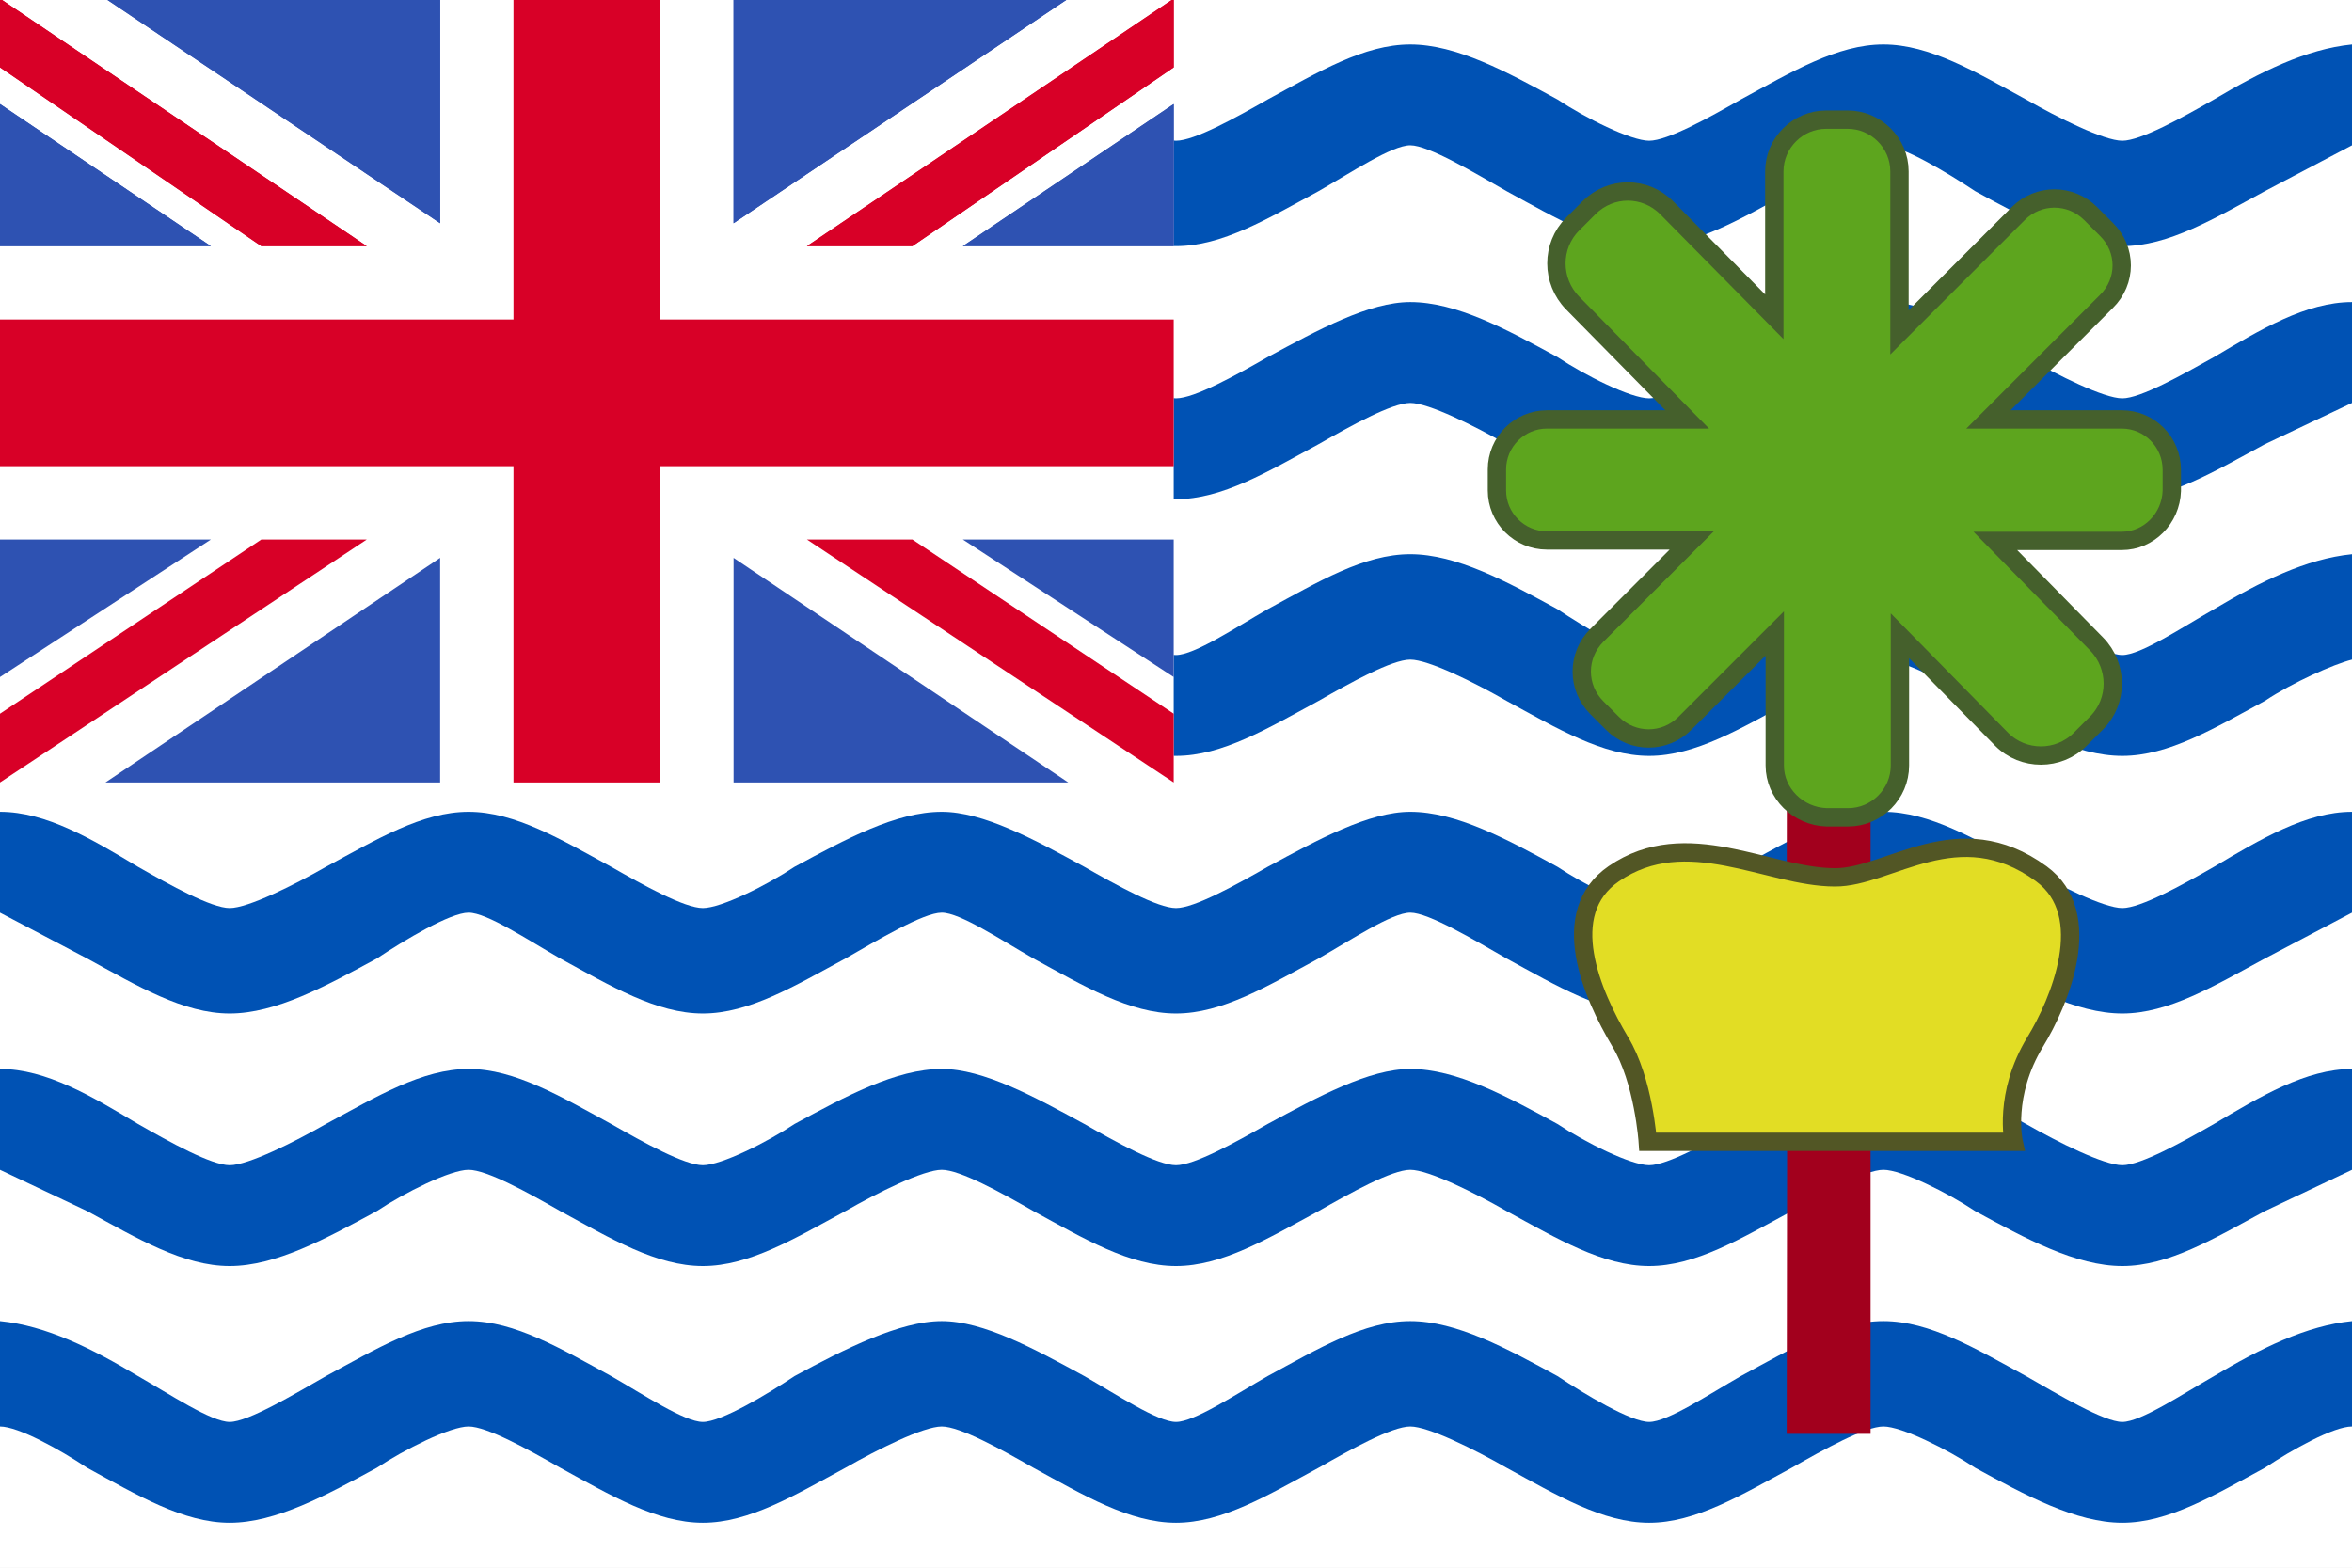
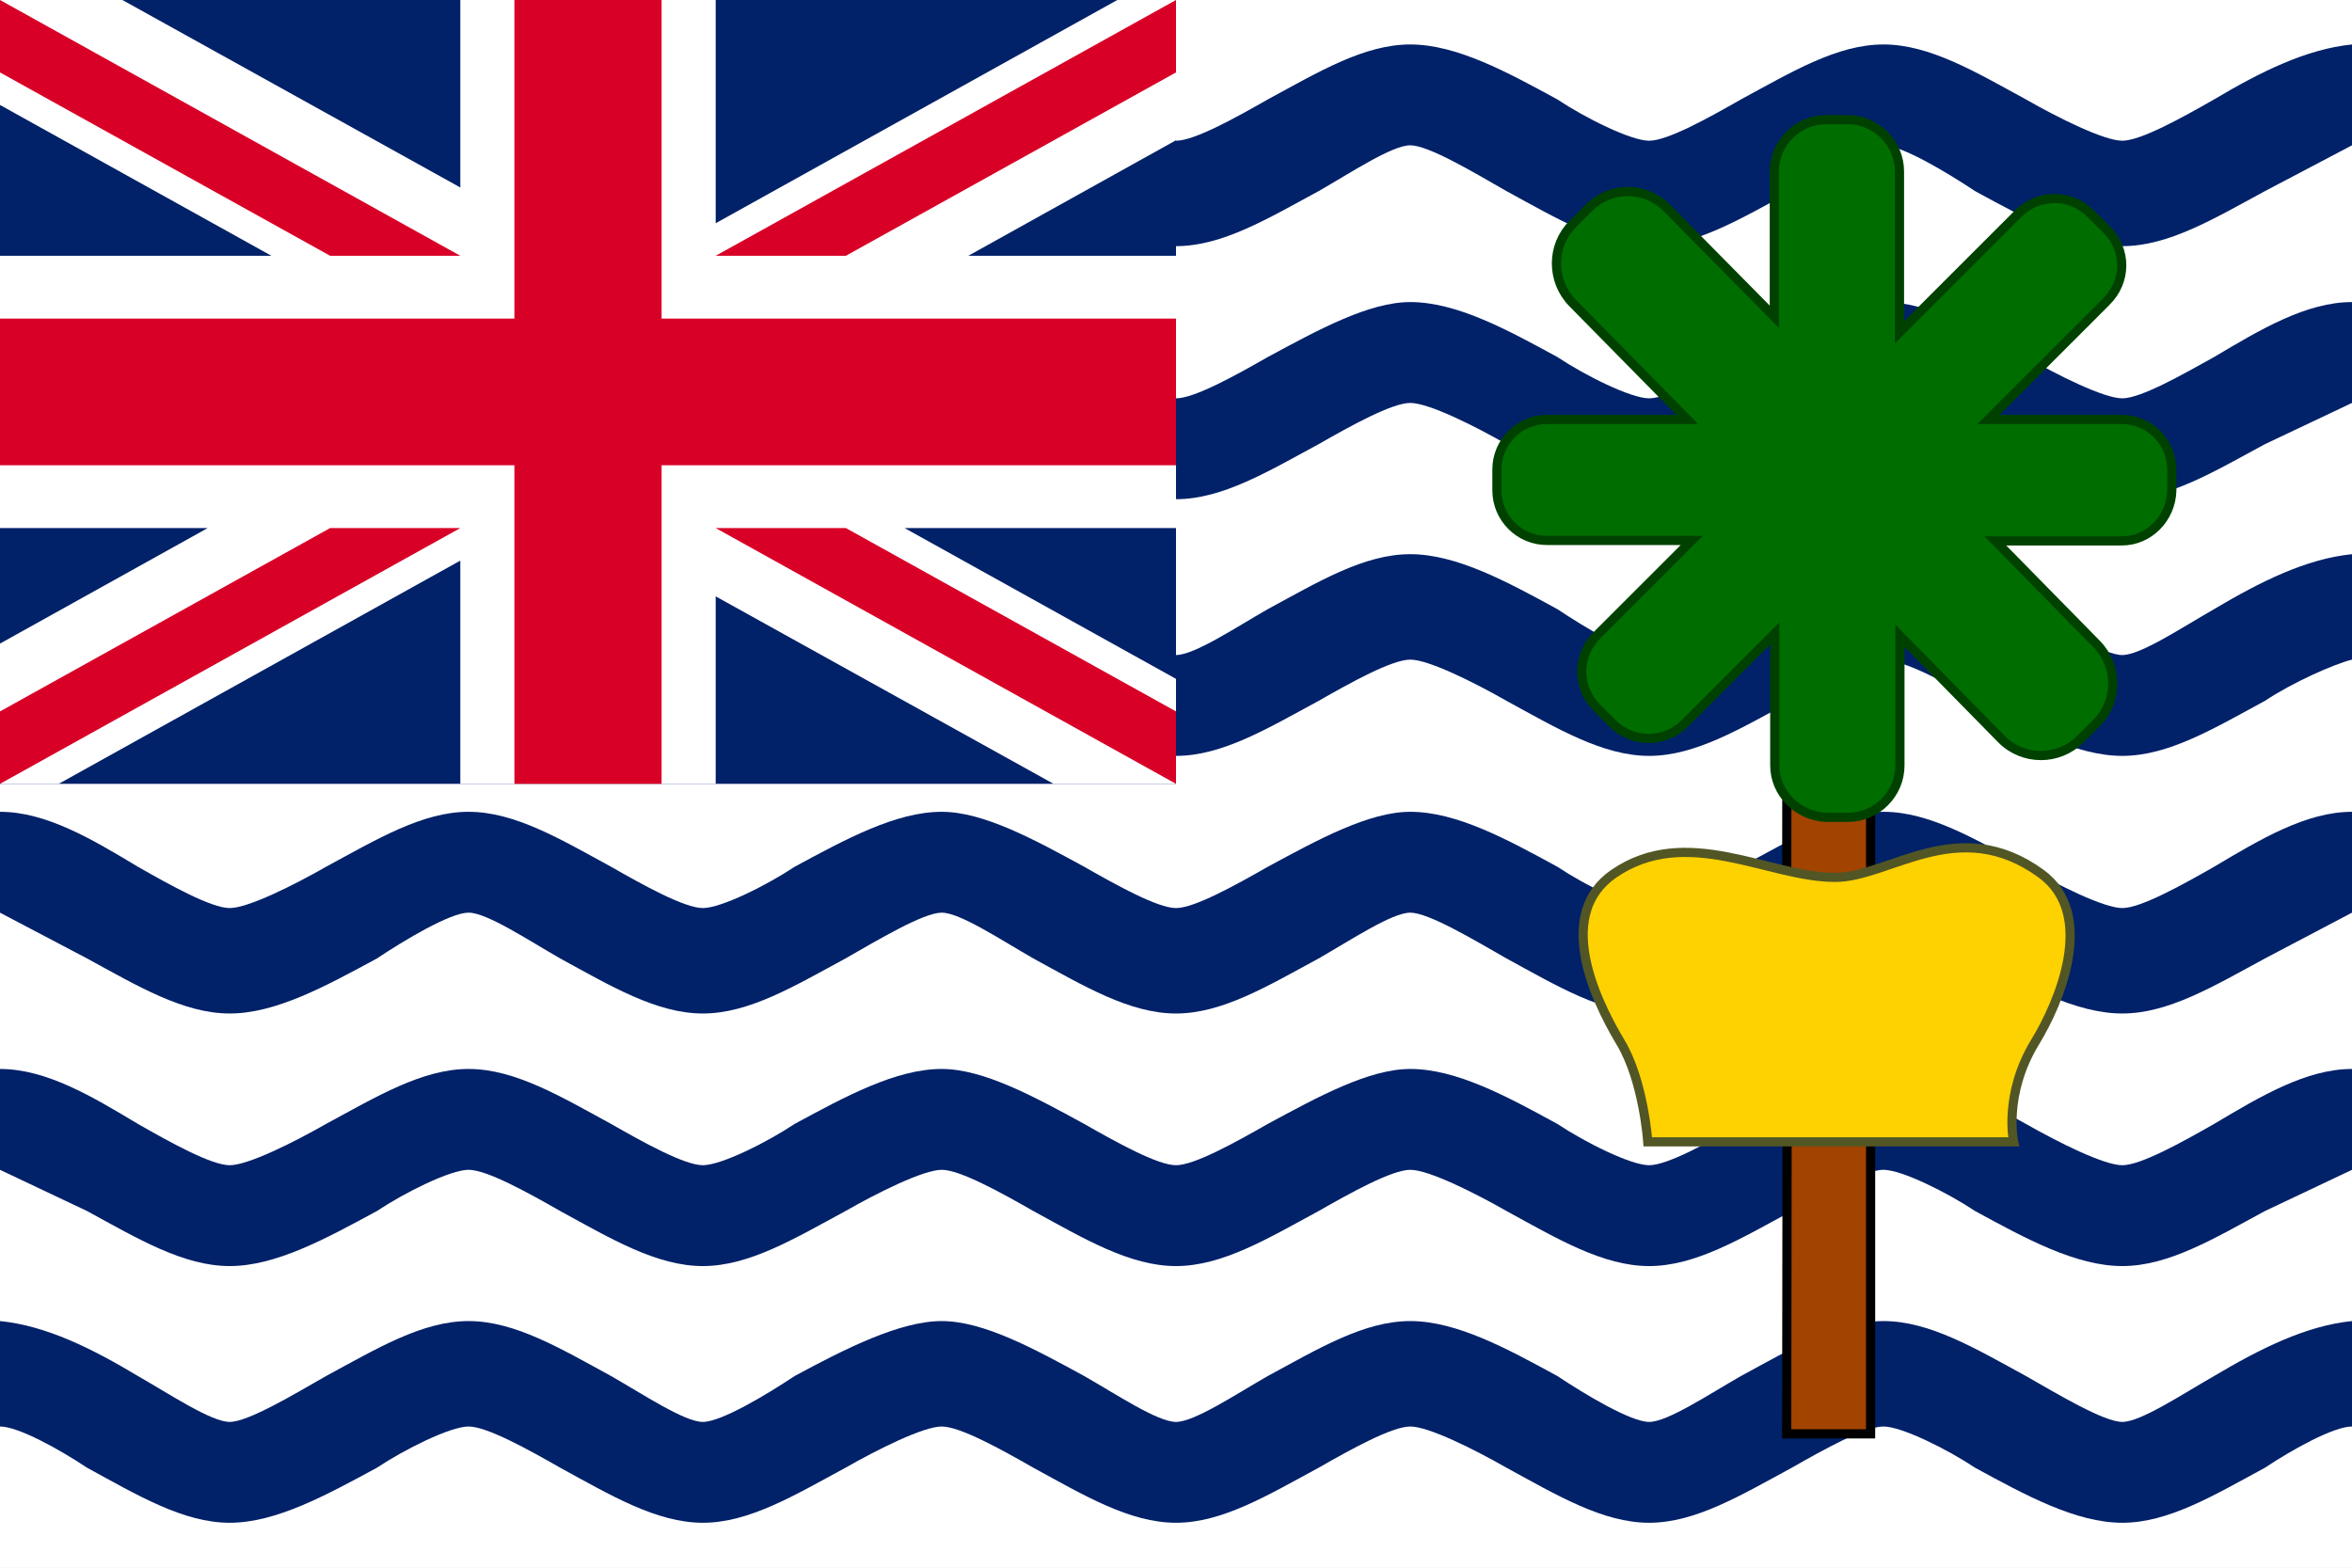
<svg xmlns="http://www.w3.org/2000/svg" viewBox="0 0 513 342">
  <path fill="#FFF" d="M0-.3h513V342H0V-.3z" />
-   <path fill="#0052B4" d="M462.9 198.1c-4 0-14-5-21-9-11-6-21-12-31.1-12s-20 6-31.1 12c-7 4-16 9-20 9s-14-5-20-9c-11-6-22-12-32.1-12-9 0-20 6-31.1 12-7 4-16 9-20 9s-13-5-20-9c-11-6-22-12-31.1-12-10 0-21 6-32.1 12-6 4-16 9-20 9s-13-5-20-9c-11-6-21-12-31.1-12s-20 6-31.1 12c-7 4-17 9-21 9s-13-5-20-9c-10-6-20-12-30.1-12v22l19 10c11 6 21 12 31.1 12s21-6 32.1-12c6-4 16-10 20-10s13 6 20 10c11 6 21 12 31.1 12s20-6 31.1-12c7-4 17-10 21-10s13 6 20 10c11 6 21 12 31.1 12s20-6 31.1-12c7-4 16-10 20-10s14 6 21 10c11 6 21 12 31.1 12s20-6 31.1-12c7-4 16-10 20-10s14 6 20 10c11 6 22 12 32.1 12s20-6 31.1-12l19-10v-22c-10 0-20 6-30.1 12-7 4-16 9-20 9zM0 31.7l19 10c11 6 21 12 31.1 12s21-6 32.1-12c6-4 16-10 20-10s13 6 20 10c11 6 21 12 31.1 12s20-6 31.1-12c7-4 17-10 21-10s13 6 20 10c11 6 21 12 31.1 12s20-6 31.1-12c7-4 16-10 20-10s14 6 21 10c11 6 21 12 31.1 12s20-6 31.1-12c7-4 16-10 20-10s14 6 20 10c11 6 22 12 32.1 12s20-6 31.1-12l19-10v-22c-10 1-20 6-30.1 12-7 4-16 9-20 9s-14-5-21-9c-11-6-21-12-31.1-12s-20 6-31.1 12c-7 4-16 9-20 9s-14-5-20-9c-11-6-22-12-32.1-12s-20 6-31.1 12c-7 4-16 9-20 9s-13-5-20-9c-11-6-22-12-31.1-12s-21 6-32.1 12c-6 4-16 9-20 9s-13-5-20-9c-11-6-21-12-31.1-12s-20 6-31.1 12c-7 4-17 9-21 9s-13-5-20-9c-10-6-20-11-30.1-12v22zm462.9 55.2c-4 0-14-5-21-9-11-6-21-12-31.1-12s-20 6-31.1 12c-7 4-16 9-20 9s-14-5-20-9c-11-6-22-12-32.1-12-9 0-20 6-31.1 12-7 4-16 9-20 9s-13-5-20-9c-11-6-22-12-31.1-12-10 0-21 6-32.1 12-6 4-16 9-20 9s-13-5-20-9c-11-6-21-12-31.1-12s-20 6-31.1 12c-7 4-17 9-21 9s-13-5-20-9c-10-6-20-12-30.1-12v22l19 9c11 6 21 12 31.1 12s21-6 32.1-12c6-4 16-9 20-9s13 5 20 9c11 6 21 12 31.1 12s20-6 31.1-12c7-4 17-9 21-9s13 5 20 9c11 6 21 12 31.1 12s20-6 31.1-12c7-4 16-9 20-9s14 5 21 9c11 6 21 12 31.1 12s20-6 31.1-12c7-4 16-9 20-9s14 5 20 9c11 6 22 12 32.1 12s20-6 31.1-12l19-9v-22c-10 0-20 6-30.1 12-7 3.9-16 9-20 9zm50.1 34c-10 1-20 6-30.1 12-7 4-16 10-20 10s-14-6-21-10c-11-6-21-12-31.1-12s-20 6-31.1 12c-7 4-16 10-20 10s-14-6-20-10c-11-6-22-12-32.1-12s-20 6-31.1 12c-7 4-16 10-20 10s-13-6-20-10c-11-6-22-12-31.1-12s-21 6-32.1 12c-6 4-16 10-20 10s-13-6-20-10c-11-6-21-12-31.1-12s-20 6-31.1 12c-7 4-17 10-21 10s-13-6-20-10c-10-6-20-11-30.1-12v23c4 1 13 5 19 9 11 6 21 12 31.1 12s21-6 32.1-12c6-4 16-9 20-9s13 5 20 9c11 6 21 12 31.1 12s20-6 31.1-12c7-4 17-9 21-9s13 5 20 9c11 6 21 12 31.1 12s20-6 31.1-12c7-4 16-9 20-9s14 5 21 9c11 6 21 12 31.1 12s20-6 31.1-12c7-4 16-9 20-9s14 5 20 9c11 6 22 12 32.1 12s20-6 31.1-12c6-4 15-8 19-9v-23zm-50.1 133.3c-4 0-14-5-21-9-11-6-21-12-31.1-12s-20 6-31.1 12c-7 4-16 9-20 9s-14-5-20-9c-11-6-22-12-32.1-12-9 0-20 6-31.1 12-7 4-16 9-20 9s-13-5-20-9c-11-6-22-12-31.1-12-10 0-21 6-32.1 12-6 4-16 9-20 9s-13-5-20-9c-11-6-21-12-31.1-12s-20 6-31.1 12c-7 4-17 9-21 9s-13-5-20-9c-10-6-20-12-30.1-12v22l19 9c11 6 21 12 31.1 12s21-6 32.1-12c6-4 16-9 20-9s13 5 20 9c11 6 21 12 31.1 12s20-6 31.1-12c7-4 17-9 21-9s13 5 20 9c11 6 21 12 31.1 12s20-6 31.1-12c7-4 16-9 20-9s14 5 21 9c11 6 21 12 31.1 12s20-6 31.1-12c7-4 16-9 20-9s14 5 20 9c11 6 22 12 32.1 12s20-6 31.1-12l19-9v-22c-10 0-20 6-30.1 12-7 4-16 9-20 9zm50.1 34c-10 1-20 6-30.1 12-7 4-16 10-20 10s-14-6-21-10c-11-6-21-12-31.1-12s-20 6-31.1 12c-7 4-16 10-20 10s-14-6-20-10c-11-6-22-12-32.1-12s-20 6-31.1 12c-7 4-16 10-20 10s-13-6-20-10c-11-6-22-12-31.1-12s-21 6-32.1 12c-6 4-16 10-20 10s-13-6-20-10c-11-6-21-12-31.1-12s-20 6-31.1 12c-7 4-17 10-21 10s-13-6-20-10c-10-6-20-11-30.1-12v23c4 0 13 5 19 9 11 6 21 12 31.1 12s21-6 32.1-12c6-4 16-9 20-9s13 5 20 9c11 6 21 12 31.1 12s20-6 31.1-12c7-4 17-9 21-9s13 5 20 9c11 6 21 12 31.1 12s20-6 31.1-12c7-4 16-9 20-9s14 5 21 9c11 6 21 12 31.1 12s20-6 31.1-12c7-4 16-9 20-9s14 5 20 9c11 6 22 12 32.1 12s20-6 31.1-12c6-4 15-9 19-9v-23z" />
-   <path fill="#FFF" d="M0-.3h256v171H0V-.3z" />
-   <path d="M389.8 119.9H408v78.8h-18.3l.1-78.8zm0 117.8H408v75.1h-18.3l.1-75.1z" fill="#A2001D" />
+   <path fill="#012169" d="M462.9 198.1c-4 0-14-5-21-9-11-6-21-12-31.1-12s-20 6-31.1 12c-7 4-16 9-20 9s-14-5-20-9c-11-6-22-12-32.1-12-9 0-20 6-31.1 12-7 4-16 9-20 9s-13-5-20-9c-11-6-22-12-31.1-12-10 0-21 6-32.1 12-6 4-16 9-20 9s-13-5-20-9c-11-6-21-12-31.1-12s-20 6-31.1 12c-7 4-17 9-21 9s-13-5-20-9c-10-6-20-12-30.1-12v22l19 10c11 6 21 12 31.1 12s21-6 32.1-12c6-4 16-10 20-10s13 6 20 10c11 6 21 12 31.1 12s20-6 31.1-12c7-4 17-10 21-10s13 6 20 10c11 6 21 12 31.1 12s20-6 31.1-12c7-4 16-10 20-10s14 6 21 10c11 6 21 12 31.1 12s20-6 31.1-12c7-4 16-10 20-10s14 6 20 10c11 6 22 12 32.1 12s20-6 31.1-12l19-10v-22c-10 0-20 6-30.1 12-7 4-16 9-20 9zM0 31.7l19 10c11 6 21 12 31.1 12s21-6 32.1-12c6-4 16-10 20-10s13 6 20 10c11 6 21 12 31.1 12s20-6 31.1-12c7-4 17-10 21-10s13 6 20 10c11 6 21 12 31.1 12s20-6 31.1-12c7-4 16-10 20-10s14 6 21 10c11 6 21 12 31.1 12s20-6 31.1-12c7-4 16-10 20-10s14 6 20 10c11 6 22 12 32.1 12s20-6 31.1-12l19-10v-22c-10 1-20 6-30.1 12-7 4-16 9-20 9s-14-5-21-9c-11-6-21-12-31.1-12s-20 6-31.1 12c-7 4-16 9-20 9s-14-5-20-9c-11-6-22-12-32.1-12s-20 6-31.1 12c-7 4-16 9-20 9s-13-5-20-9c-11-6-22-12-31.1-12s-21 6-32.1 12c-6 4-16 9-20 9s-13-5-20-9c-11-6-21-12-31.1-12s-20 6-31.1 12c-7 4-17 9-21 9s-13-5-20-9c-10-6-20-11-30.1-12v22zm462.9 55.2c-4 0-14-5-21-9-11-6-21-12-31.1-12s-20 6-31.1 12c-7 4-16 9-20 9s-14-5-20-9c-11-6-22-12-32.1-12-9 0-20 6-31.1 12-7 4-16 9-20 9s-13-5-20-9c-11-6-22-12-31.1-12-10 0-21 6-32.1 12-6 4-16 9-20 9s-13-5-20-9c-11-6-21-12-31.1-12s-20 6-31.1 12c-7 4-17 9-21 9s-13-5-20-9c-10-6-20-12-30.1-12v22l19 9c11 6 21 12 31.1 12s21-6 32.1-12c6-4 16-9 20-9s13 5 20 9c11 6 21 12 31.1 12s20-6 31.1-12c7-4 17-9 21-9s13 5 20 9c11 6 21 12 31.1 12s20-6 31.1-12c7-4 16-9 20-9s14 5 21 9c11 6 21 12 31.1 12s20-6 31.1-12c7-4 16-9 20-9s14 5 20 9c11 6 22 12 32.1 12s20-6 31.1-12l19-9v-22c-10 0-20 6-30.1 12-7 3.9-16 9-20 9zm50.1 34c-10 1-20 6-30.1 12-7 4-16 10-20 10s-14-6-21-10c-11-6-21-12-31.1-12s-20 6-31.1 12c-7 4-16 10-20 10s-14-6-20-10c-11-6-22-12-32.1-12s-20 6-31.1 12c-7 4-16 10-20 10s-13-6-20-10c-11-6-22-12-31.1-12s-21 6-32.1 12c-6 4-16 10-20 10s-13-6-20-10c-11-6-21-12-31.1-12s-20 6-31.1 12c-7 4-17 10-21 10s-13-6-20-10c-10-6-20-11-30.1-12v23c4 1 13 5 19 9 11 6 21 12 31.1 12s21-6 32.1-12c6-4 16-9 20-9s13 5 20 9c11 6 21 12 31.1 12s20-6 31.1-12c7-4 17-9 21-9s13 5 20 9c11 6 21 12 31.1 12s20-6 31.1-12c7-4 16-9 20-9s14 5 21 9c11 6 21 12 31.1 12s20-6 31.1-12c7-4 16-9 20-9s14 5 20 9c11 6 22 12 32.1 12s20-6 31.1-12c6-4 15-8 19-9v-23zm-50.1 133.3c-4 0-14-5-21-9-11-6-21-12-31.1-12s-20 6-31.1 12c-7 4-16 9-20 9s-14-5-20-9c-11-6-22-12-32.1-12-9 0-20 6-31.1 12-7 4-16 9-20 9s-13-5-20-9c-11-6-22-12-31.1-12-10 0-21 6-32.1 12-6 4-16 9-20 9s-13-5-20-9c-11-6-21-12-31.1-12s-20 6-31.1 12c-7 4-17 9-21 9s-13-5-20-9c-10-6-20-12-30.1-12v22l19 9c11 6 21 12 31.1 12s21-6 32.1-12c6-4 16-9 20-9s13 5 20 9c11 6 21 12 31.1 12s20-6 31.1-12c7-4 17-9 21-9s13 5 20 9c11 6 21 12 31.1 12s20-6 31.1-12c7-4 16-9 20-9s14 5 21 9c11 6 21 12 31.1 12s20-6 31.1-12c7-4 16-9 20-9s14 5 20 9c11 6 22 12 32.1 12s20-6 31.1-12l19-9v-22c-10 0-20 6-30.1 12-7 4-16 9-20 9zm50.1 34c-10 1-20 6-30.1 12-7 4-16 10-20 10s-14-6-21-10c-11-6-21-12-31.1-12s-20 6-31.1 12c-7 4-16 10-20 10s-14-6-20-10c-11-6-22-12-32.1-12s-20 6-31.1 12c-7 4-16 10-20 10s-13-6-20-10c-11-6-22-12-31.1-12s-21 6-32.1 12c-6 4-16 10-20 10s-13-6-20-10c-11-6-21-12-31.1-12s-20 6-31.1 12c-7 4-17 10-21 10s-13-6-20-10c-10-6-20-11-30.1-12v23c4 0 13 5 19 9 11 6 21 12 31.1 12s21-6 32.1-12c6-4 16-9 20-9s13 5 20 9c11 6 21 12 31.1 12s20-6 31.1-12c7-4 17-9 21-9s13 5 20 9c11 6 21 12 31.1 12s20-6 31.1-12c7-4 16-9 20-9s14 5 21 9c11 6 21 12 31.1 12s20-6 31.1-12c7-4 16-9 20-9s14 5 20 9c11 6 22 12 32.1 12s20-6 31.1-12c6-4 15-9 19-9v-23z" />
+   <g stroke-width="2" stroke-miterlimit="10">
+     <path d="M389.8 119.9H408v78.8h-18.3l.1-78.8zm0 117.8H408v75.1h-18.3l.1-75.1z" fill="#a24300" stroke="#000" />
+     <path fill="#006d00" stroke="#004100" d="M462.8 91.5h-29.1l25.7-25.7c4.5-4.4 4.5-11.4 0-15.8l-3.4-3.4c-4.4-4.4-11.4-4.4-15.8 0l-25.9 25.9V37.4c0-6.2-5.1-11.3-11.3-11.3h-4.7c-6.2 0-11.3 5.1-11.3 11.3v31.7l-23.5-23.8c-4.7-4.7-12.2-4.7-16.9 0l-3.6 3.6c-4.7 4.7-4.7 12.4 0 17.2l25 25.4h-30.6c-6 0-10.9 4.9-10.9 10.9v4.6c0 6 4.9 10.9 10.9 10.9H369l-20.7 20.7c-4.4 4.4-4.4 11.4 0 15.8l3.4 3.4c4.4 4.4 11.4 4.4 15.8 0l19.6-19.6V167c0 6.1 5.1 11.1 11.3 11.3h4.7c6.2 0 11.3-5.1 11.3-11.3v-28.3l22.2 22.6c4.7 4.7 12.4 4.7 17.1 0l3.6-3.6c4.7-4.7 4.7-12.4 0-17.2L435.2 118h27.6c5.9 0 10.7-4.9 10.9-10.9v-4.6c0-6.1-4.9-11-10.9-11z" />
+     <path fill="#fed100" stroke="#525625" d="M439.2 249.1h-79.8s-.9-13.4-6-21.8c-6.2-10.4-13.9-28.1-1.4-36.7 15.9-10.9 33.7.8 48.2.8 11.8.1 26.9-14 45-.8 12.2 8.9 3.9 28.2-1.3 36.7-7 11.5-4.7 21.8-4.7 21.8z" />
+   </g>
+   <path fill="#012169" d="M0 0h256.5v171H0z" />
+   <g fill="#FFF">
+     <path d="M256.5 0v30.6l-45.3 25.2h45.3v59.4h-59.2l59.2 32.9V171h-26.7l-73.7-40.9V171h-55.7v-48.7L12.8 171H0v-30.6l45.3-25.2H0V55.8h59.2L0 22.9V0h26.7l73.7 40.9V0h55.7v48.7L243.7 0z" />
+     <path d="M156.1 115.2 256.5 171v-15.8l-72-40zM100.4 55.8 0 0v15.8l72 40z" />
+   </g>
  <g fill="#D80027">
-     <path d="M144-.3h-32v70H0v32h112v69h32v-69h112v-32H144v-70z" />
-     <path d="M0-.3v15l57 39h23L0-.3zM256-.3v15l-57 39h-23l80-54z" />
-     <path d="M0-.3v15l57 39h23L0-.3zM256-.3v15l-57 39h-23l80-54zM0 170.7v-15l57-38h23l-80 53zM256 170.7v-15l-57-38h-23l80 53z" />
+     <path d="M144.3 0h-32.1v69.5H0v32h112.2V171h32.1v-69.5h112.2v-32H144.3z" />
+     <path d="M156.1 115.2 256.5 171v-15.8l-72-40zM72 115.2l-72 40V171l100.4-55.8zM100.4 55.8 0 0v15.8l72 40zM184.5 55.8l72-40V0L156.1 55.8z" />
  </g>
-   <g fill="#2E52B2">
-     <path d="M0 22.7v31h46l-46-31zm96-23v49L23-.3h73zM256 22.7v31h-46l46-31zm-96-23v49l73-49h-73z" />
-     <path d="M0 22.7v31h46l-46-31zm96-23v49L23-.3h73zM256 22.7v31h-46l46-31zm-96-23v49l73-49h-73zM0 147.7v-30h46l-46 30zm96 23v-49l-73 49h73zM256 147.7v-30h-46l46 30zm-96 23v-49l73 49h-73z" />
-   </g>
-   <path fill="#5DA51E" stroke="#45602C" stroke-width="4" stroke-miterlimit="10" d="M462.8 91.5h-29.1l25.7-25.7c4.5-4.4 4.5-11.4 0-15.8l-3.4-3.4c-4.4-4.4-11.4-4.4-15.8 0l-25.9 25.9V37.4c0-6.2-5.1-11.3-11.3-11.3h-4.7c-6.2 0-11.3 5.1-11.3 11.3v31.7l-23.5-23.8c-4.7-4.7-12.2-4.7-16.9 0l-3.6 3.6c-4.7 4.7-4.7 12.4 0 17.2l25 25.4h-30.6c-6 0-10.9 4.9-10.9 10.9v4.6c0 6 4.9 10.9 10.9 10.9H369l-20.7 20.7c-4.4 4.4-4.4 11.4 0 15.8l3.4 3.4c4.4 4.4 11.4 4.4 15.8 0l19.6-19.6V167c0 6.1 5.1 11.1 11.3 11.3h4.7c6.2 0 11.3-5.1 11.3-11.3v-28.3l22.2 22.6c4.7 4.7 12.4 4.7 17.1 0l3.6-3.6c4.7-4.7 4.7-12.4 0-17.2L435.2 118h27.6c5.9 0 10.7-4.9 10.9-10.9v-4.6c0-6.1-4.9-11-10.9-11z" />
-   <path fill="#E2DD24" stroke="#525625" stroke-width="4" stroke-miterlimit="10" d="M439.2 249.1h-79.8s-.9-13.4-6-21.8c-6.2-10.4-13.9-28.1-1.4-36.7 15.9-10.9 33.7.8 48.2.8 11.8.1 26.9-14 45-.8 12.2 8.9 3.9 28.2-1.3 36.7-7 11.5-4.7 21.8-4.7 21.8z" />
</svg>
